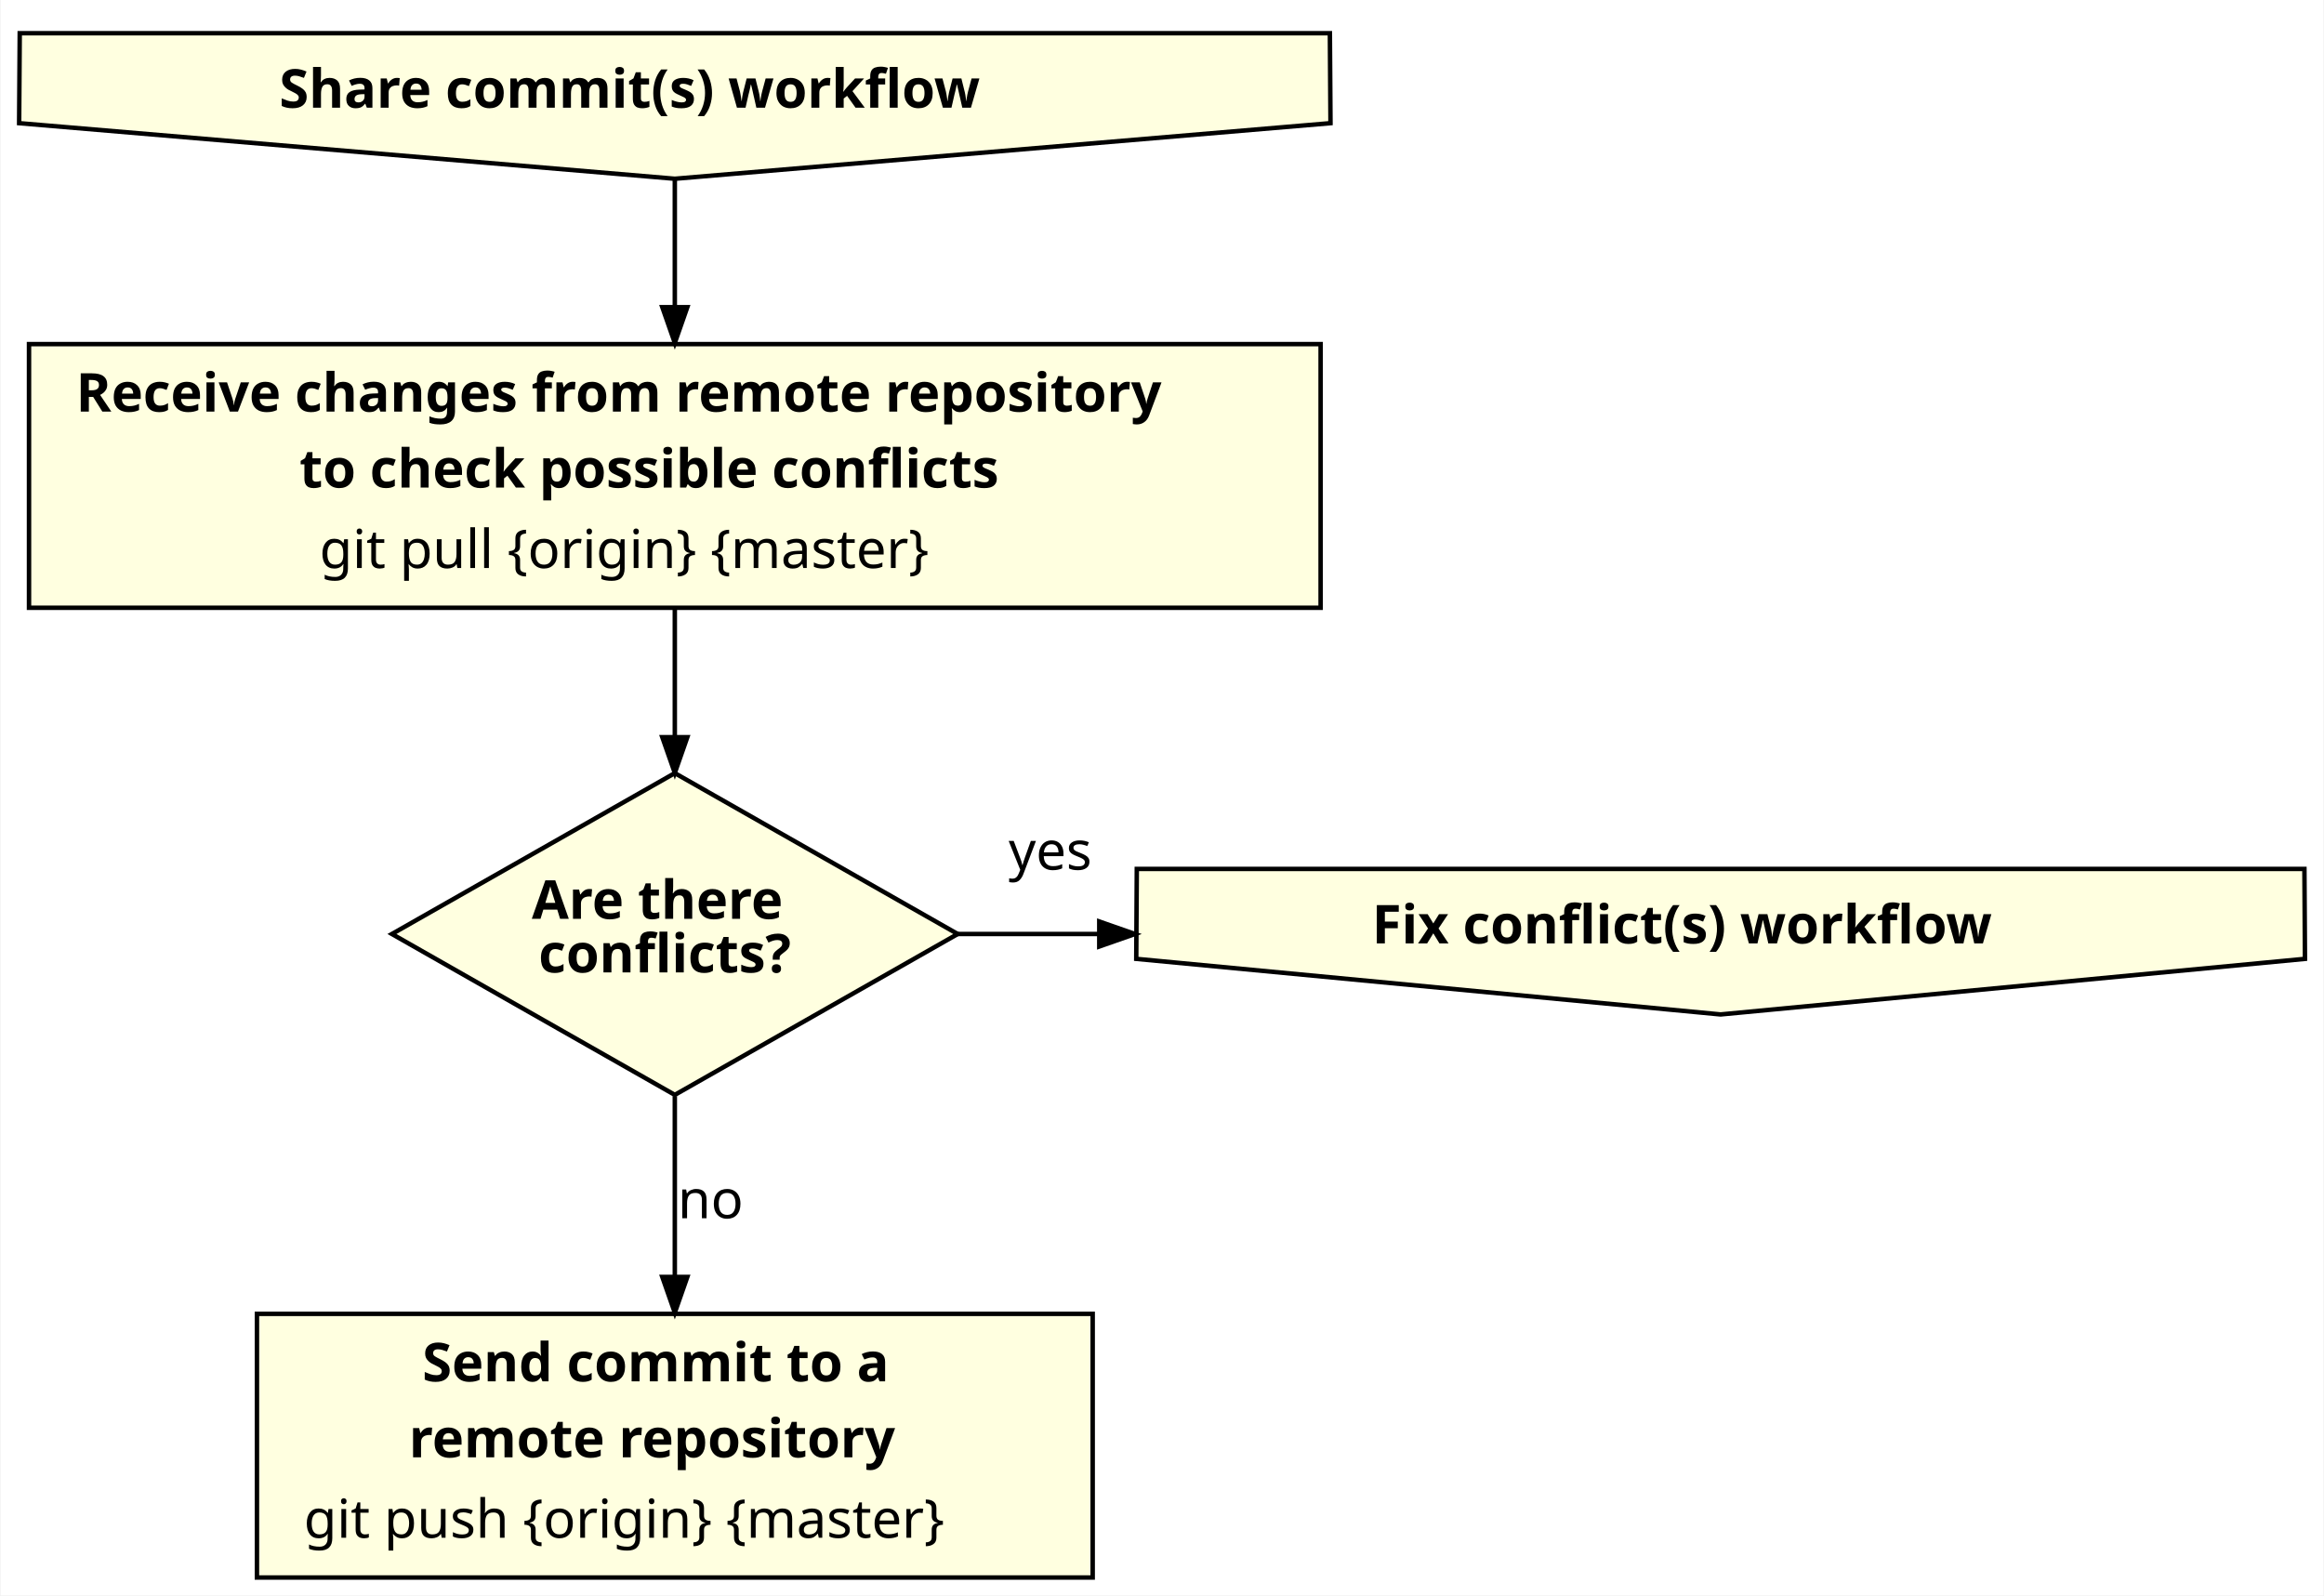
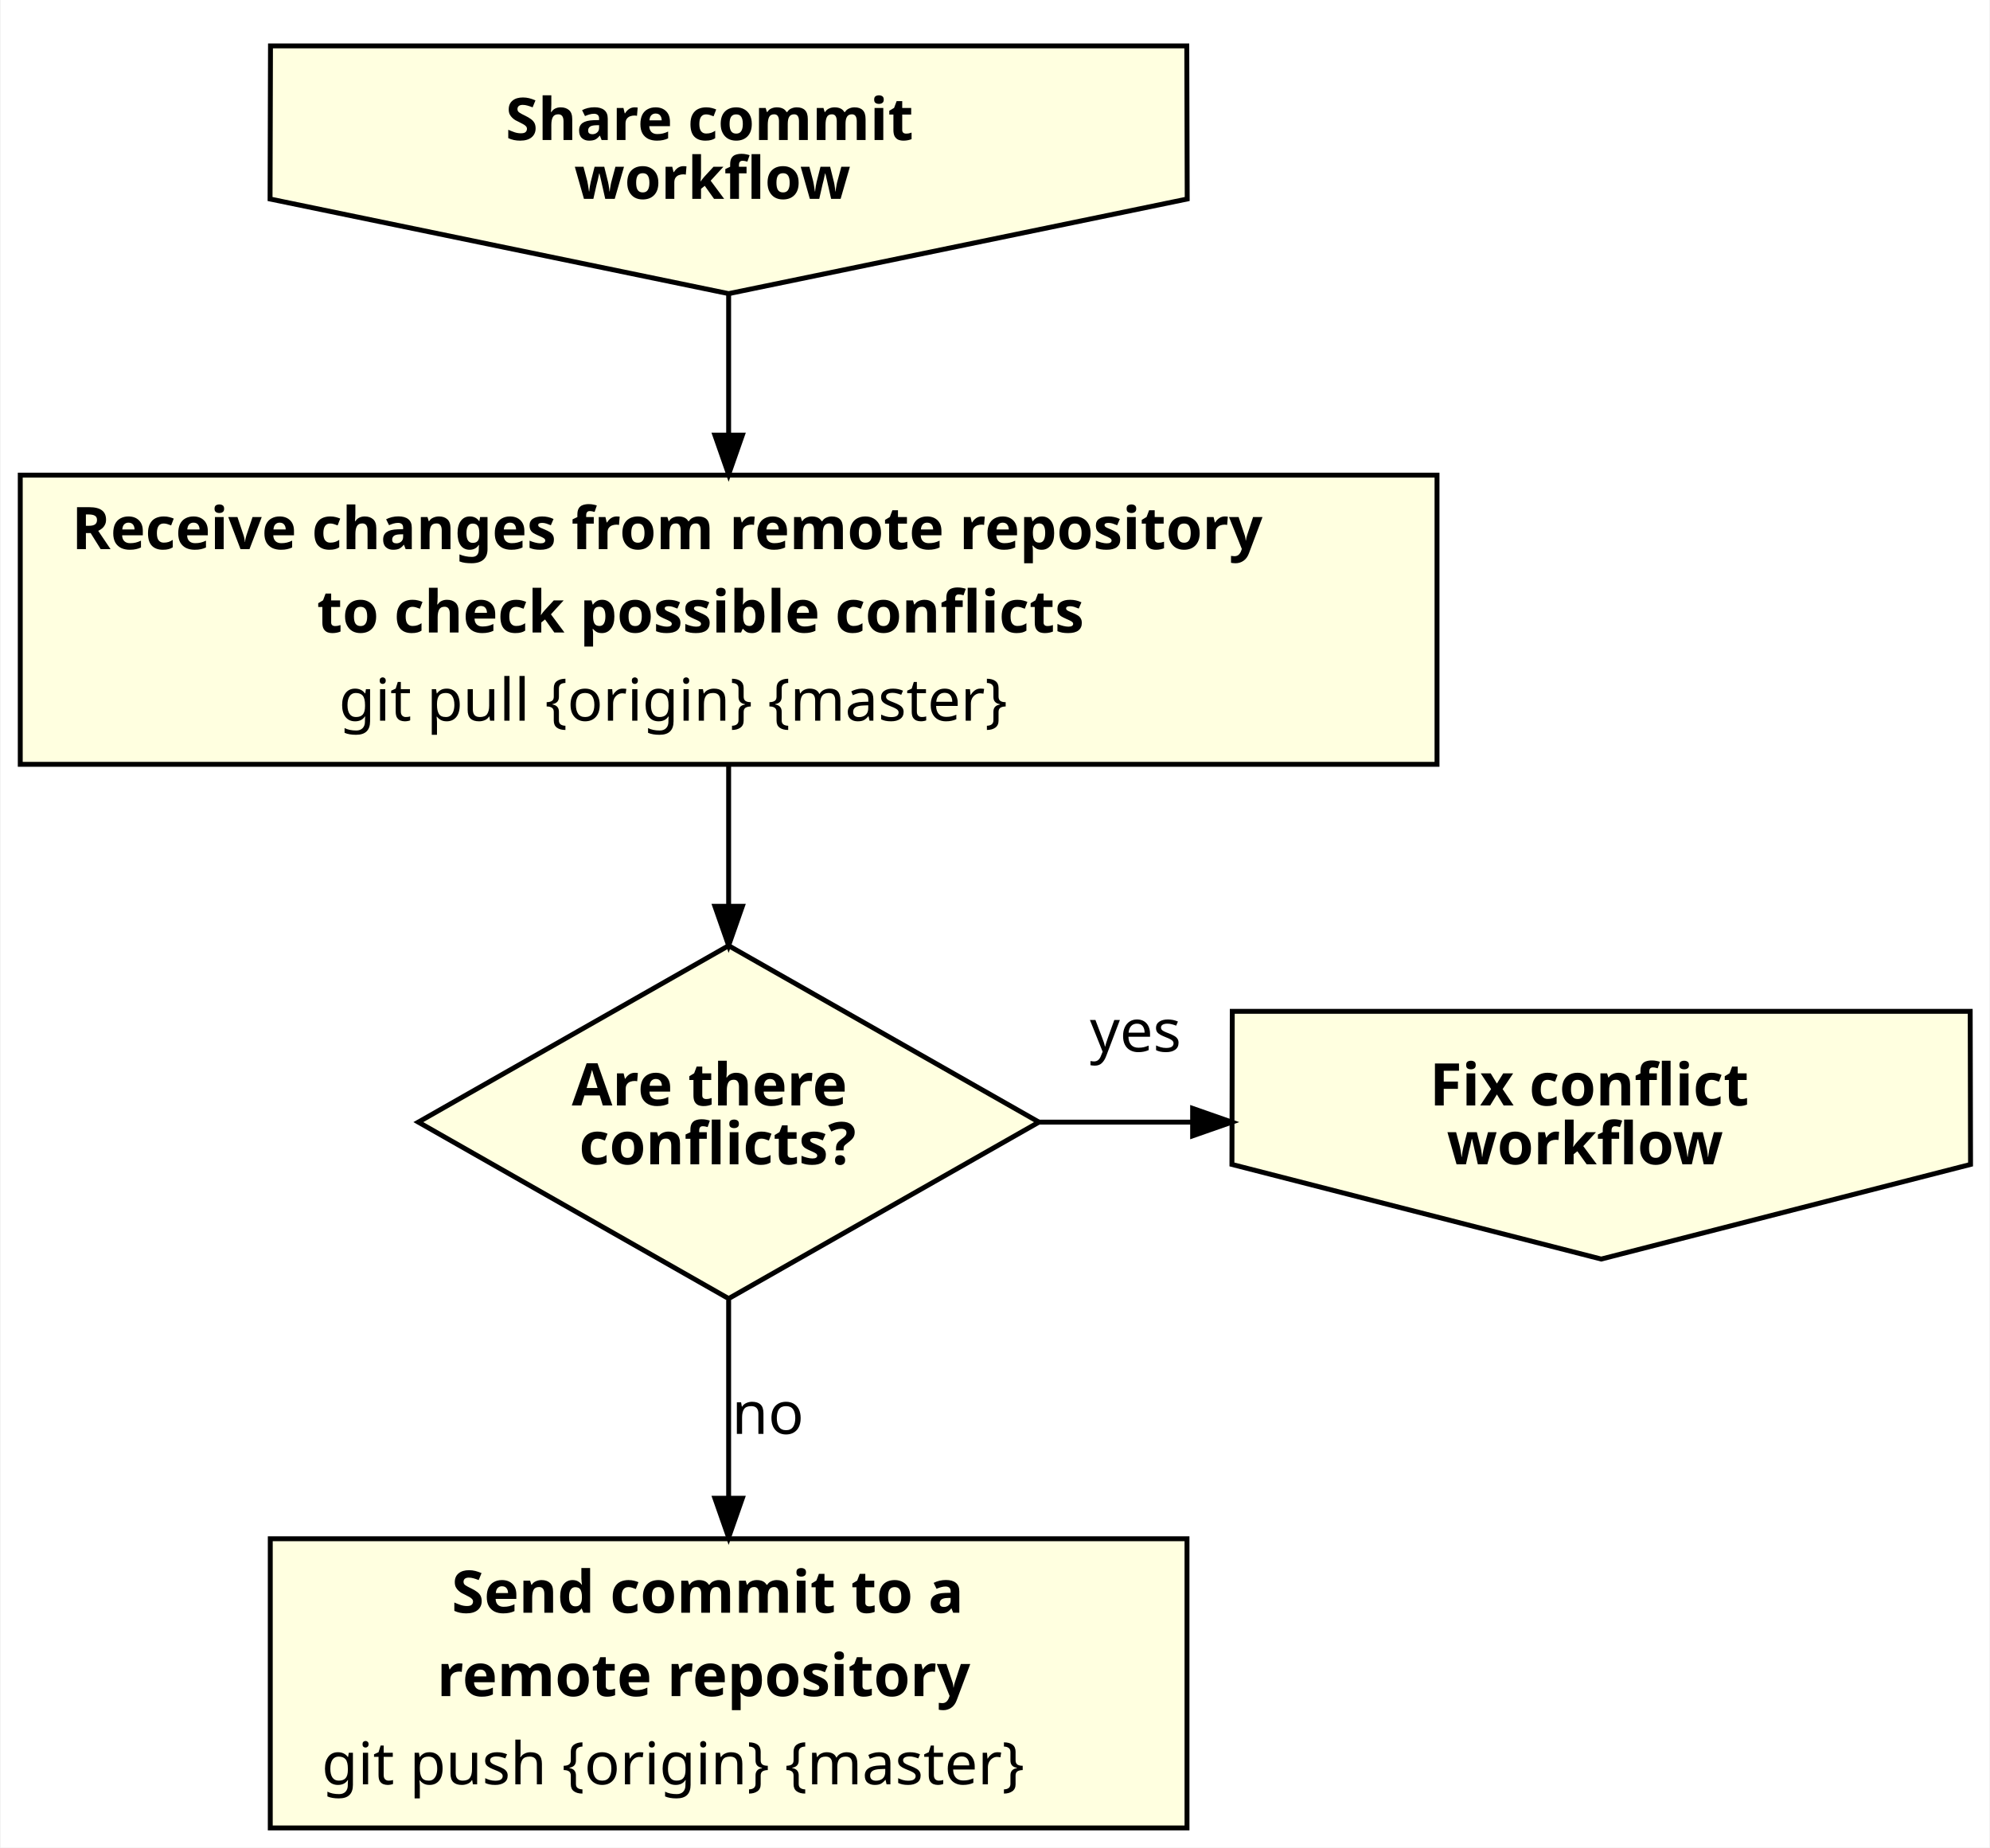
- <svg xmlns="http://www.w3.org/2000/svg" width="520pt" height="357pt" viewBox="0.00 0.00 519.73 357.00">
-   <g id="graph0" class="graph" transform="scale(1 1) rotate(0) translate(4 353)">
-     <polygon fill="white" stroke="none" points="-4,4 -4,-353 515.731,-353 515.731,4 -4,4" />
+ <svg xmlns="http://www.w3.org/2000/svg" width="406pt" height="377pt" viewBox="0.00 0.00 405.67 376.94">
+   <g id="graph0" class="graph" transform="scale(1 1) rotate(0) translate(4 372.938)">
+     <polygon fill="white" stroke="none" points="-4,4 -4,-372.938 401.667,-372.938 401.667,4 -4,4" />
    <g id="node1" class="node">
-       <polygon fill="lightyellow" stroke="black" points="0.145,-325.438 146.855,-313 293.566,-325.438 293.429,-345.562 0.282,-345.562 0.145,-325.438" />
-       <text text-anchor="start" x="58.355" y="-328.9" font-family="Verdana" font-weight="bold" font-size="12.00">Share commit(s) workflow</text>
+       <polygon fill="lightyellow" stroke="black" points="50.957,-332.336 144.5,-313.031 238.043,-332.336 237.956,-363.571 51.044,-363.571 50.957,-332.336" />
+       <text text-anchor="start" x="99" y="-344.369" font-family="Verdana" font-weight="bold" font-size="12.00">Share commit</text>
+       <text text-anchor="start" x="113" y="-332.369" font-family="Verdana" font-weight="bold" font-size="12.00">workflow</text>
    </g>
    <g id="node4" class="node">
-       <polygon fill="lightyellow" stroke="black" points="291.355,-276 2.355,-276 2.355,-217 291.355,-217 291.355,-276" />
-       <text text-anchor="start" x="12.855" y="-260.9" font-family="Verdana" font-weight="bold" font-size="12.00">Receive changes from remote repository</text>
-       <text text-anchor="start" x="62.855" y="-243.9" font-family="Verdana" font-weight="bold" font-size="12.00">to check possible conflicts</text>
-       <text text-anchor="start" x="67.355" y="-225.9" font-family="Verdana" font-size="12.00">git pull {origin} {master}</text>
+       <polygon fill="lightyellow" stroke="black" points="289,-276 0,-276 0,-217 289,-217 289,-276" />
+       <text text-anchor="start" x="10.5" y="-260.9" font-family="Verdana" font-weight="bold" font-size="12.00">Receive changes from remote repository</text>
+       <text text-anchor="start" x="60.5" y="-243.9" font-family="Verdana" font-weight="bold" font-size="12.00">to check possible conflicts</text>
+       <text text-anchor="start" x="65" y="-225.9" font-family="Verdana" font-size="12.00">git pull {origin} {master}</text>
    </g>
    <g id="edge1" class="edge">
-       <path fill="none" stroke="black" d="M146.855,-312.906C146.855,-304.647 146.855,-294.392 146.855,-284.471" />
-       <polygon fill="black" stroke="black" points="149.655,-284.268 146.855,-276.268 144.055,-284.268 149.655,-284.268" />
+       <path fill="none" stroke="black" d="M144.5,-312.725C144.5,-303.825 144.5,-293.789 144.5,-284.305" />
+       <polygon fill="black" stroke="black" points="147.3,-284.156 144.5,-276.156 141.7,-284.156 147.3,-284.156" />
    </g>
    <g id="node2" class="node">
-       <polygon fill="lightyellow" stroke="black" points="250.103,-138.438 380.855,-126 511.607,-138.438 511.485,-158.562 250.225,-158.562 250.103,-138.438" />
-       <text text-anchor="start" x="302.855" y="-141.9" font-family="Verdana" font-weight="bold" font-size="12.00">Fix conflict(s) workflow</text>
+       <polygon fill="lightyellow" stroke="black" points="247.166,-135.367 322.5,-116.062 397.834,-135.367 397.764,-166.602 247.236,-166.602 247.166,-135.367" />
+       <text text-anchor="start" x="287.5" y="-147.4" font-family="Verdana" font-weight="bold" font-size="12.00">Fix conflict</text>
+       <text text-anchor="start" x="291" y="-135.4" font-family="Verdana" font-weight="bold" font-size="12.00">workflow</text>
    </g>
    <g id="node3" class="node">
-       <polygon fill="lightyellow" stroke="black" points="146.855,-180 83.558,-144 146.855,-108 210.152,-144 146.855,-180" />
-       <text text-anchor="start" x="114.855" y="-147.4" font-family="Verdana" font-weight="bold" font-size="12.00">Are there</text>
-       <text text-anchor="start" x="116.355" y="-135.4" font-family="Verdana" font-weight="bold" font-size="12.00">conflicts?</text>
+       <polygon fill="lightyellow" stroke="black" points="144.5,-180 81.203,-144 144.5,-108 207.797,-144 144.5,-180" />
+       <text text-anchor="start" x="112.5" y="-147.4" font-family="Verdana" font-weight="bold" font-size="12.00">Are there</text>
+       <text text-anchor="start" x="114" y="-135.4" font-family="Verdana" font-weight="bold" font-size="12.00">conflicts?</text>
    </g>
    <g id="edge4" class="edge">
-       <path fill="none" stroke="black" d="M210.003,-144C210.003,-144 222.977,-144 241.753,-144" />
-       <polygon fill="black" stroke="black" points="241.826,-146.8 249.826,-144 241.826,-141.2 241.826,-146.8" />
-       <text text-anchor="middle" x="230.855" y="-158.4" font-family="Verdana" font-size="12.00">yes</text>
+       <path fill="none" stroke="black" d="M207.648,-144C207.648,-144 221.107,-144 238.77,-144" />
+       <polygon fill="black" stroke="black" points="239.149,-146.8 247.148,-144 239.148,-141.2 239.149,-146.8" />
+       <text text-anchor="middle" x="227.5" y="-158.4" font-family="Verdana" font-size="12.00">yes</text>
    </g>
    <g id="node5" class="node">
-       <polygon fill="lightyellow" stroke="black" points="240.355,-59 53.355,-59 53.355,-0 240.355,-0 240.355,-59" />
-       <text text-anchor="start" x="90.355" y="-43.9" font-family="Verdana" font-weight="bold" font-size="12.00">Send commit to a</text>
-       <text text-anchor="start" x="87.355" y="-26.9" font-family="Verdana" font-weight="bold" font-size="12.00">remote repository</text>
-       <text text-anchor="start" x="63.855" y="-8.9" font-family="Verdana" font-size="12.00">git push {origin} {master}</text>
+       <polygon fill="lightyellow" stroke="black" points="238,-59 51,-59 51,-0 238,-0 238,-59" />
+       <text text-anchor="start" x="88" y="-43.9" font-family="Verdana" font-weight="bold" font-size="12.00">Send commit to a</text>
+       <text text-anchor="start" x="85" y="-26.9" font-family="Verdana" font-weight="bold" font-size="12.00">remote repository</text>
+       <text text-anchor="start" x="61.5" y="-8.9" font-family="Verdana" font-size="12.00">git push {origin} {master}</text>
    </g>
    <g id="edge3" class="edge">
-       <path fill="none" stroke="black" d="M146.855,-107.713C146.855,-94.921 146.855,-80.441 146.855,-67.505" />
-       <polygon fill="black" stroke="black" points="149.655,-67.26 146.855,-59.261 144.055,-67.26 149.655,-67.26" />
-       <text text-anchor="middle" x="154.855" y="-80.4" font-family="Verdana" font-size="12.00">no</text>
+       <path fill="none" stroke="black" d="M144.5,-107.713C144.5,-94.921 144.5,-80.441 144.5,-67.505" />
+       <polygon fill="black" stroke="black" points="147.3,-67.26 144.5,-59.261 141.7,-67.26 147.3,-67.26" />
+       <text text-anchor="middle" x="152.5" y="-80.4" font-family="Verdana" font-size="12.00">no</text>
    </g>
    <g id="edge2" class="edge">
-       <path fill="none" stroke="black" d="M146.855,-216.97C146.855,-207.993 146.855,-197.871 146.855,-188.115" />
-       <polygon fill="black" stroke="black" points="149.655,-188.04 146.855,-180.04 144.055,-188.04 149.655,-188.04" />
+       <path fill="none" stroke="black" d="M144.5,-216.97C144.5,-207.993 144.5,-197.871 144.5,-188.115" />
+       <polygon fill="black" stroke="black" points="147.3,-188.04 144.5,-180.04 141.7,-188.04 147.3,-188.04" />
    </g>
  </g>
</svg>
